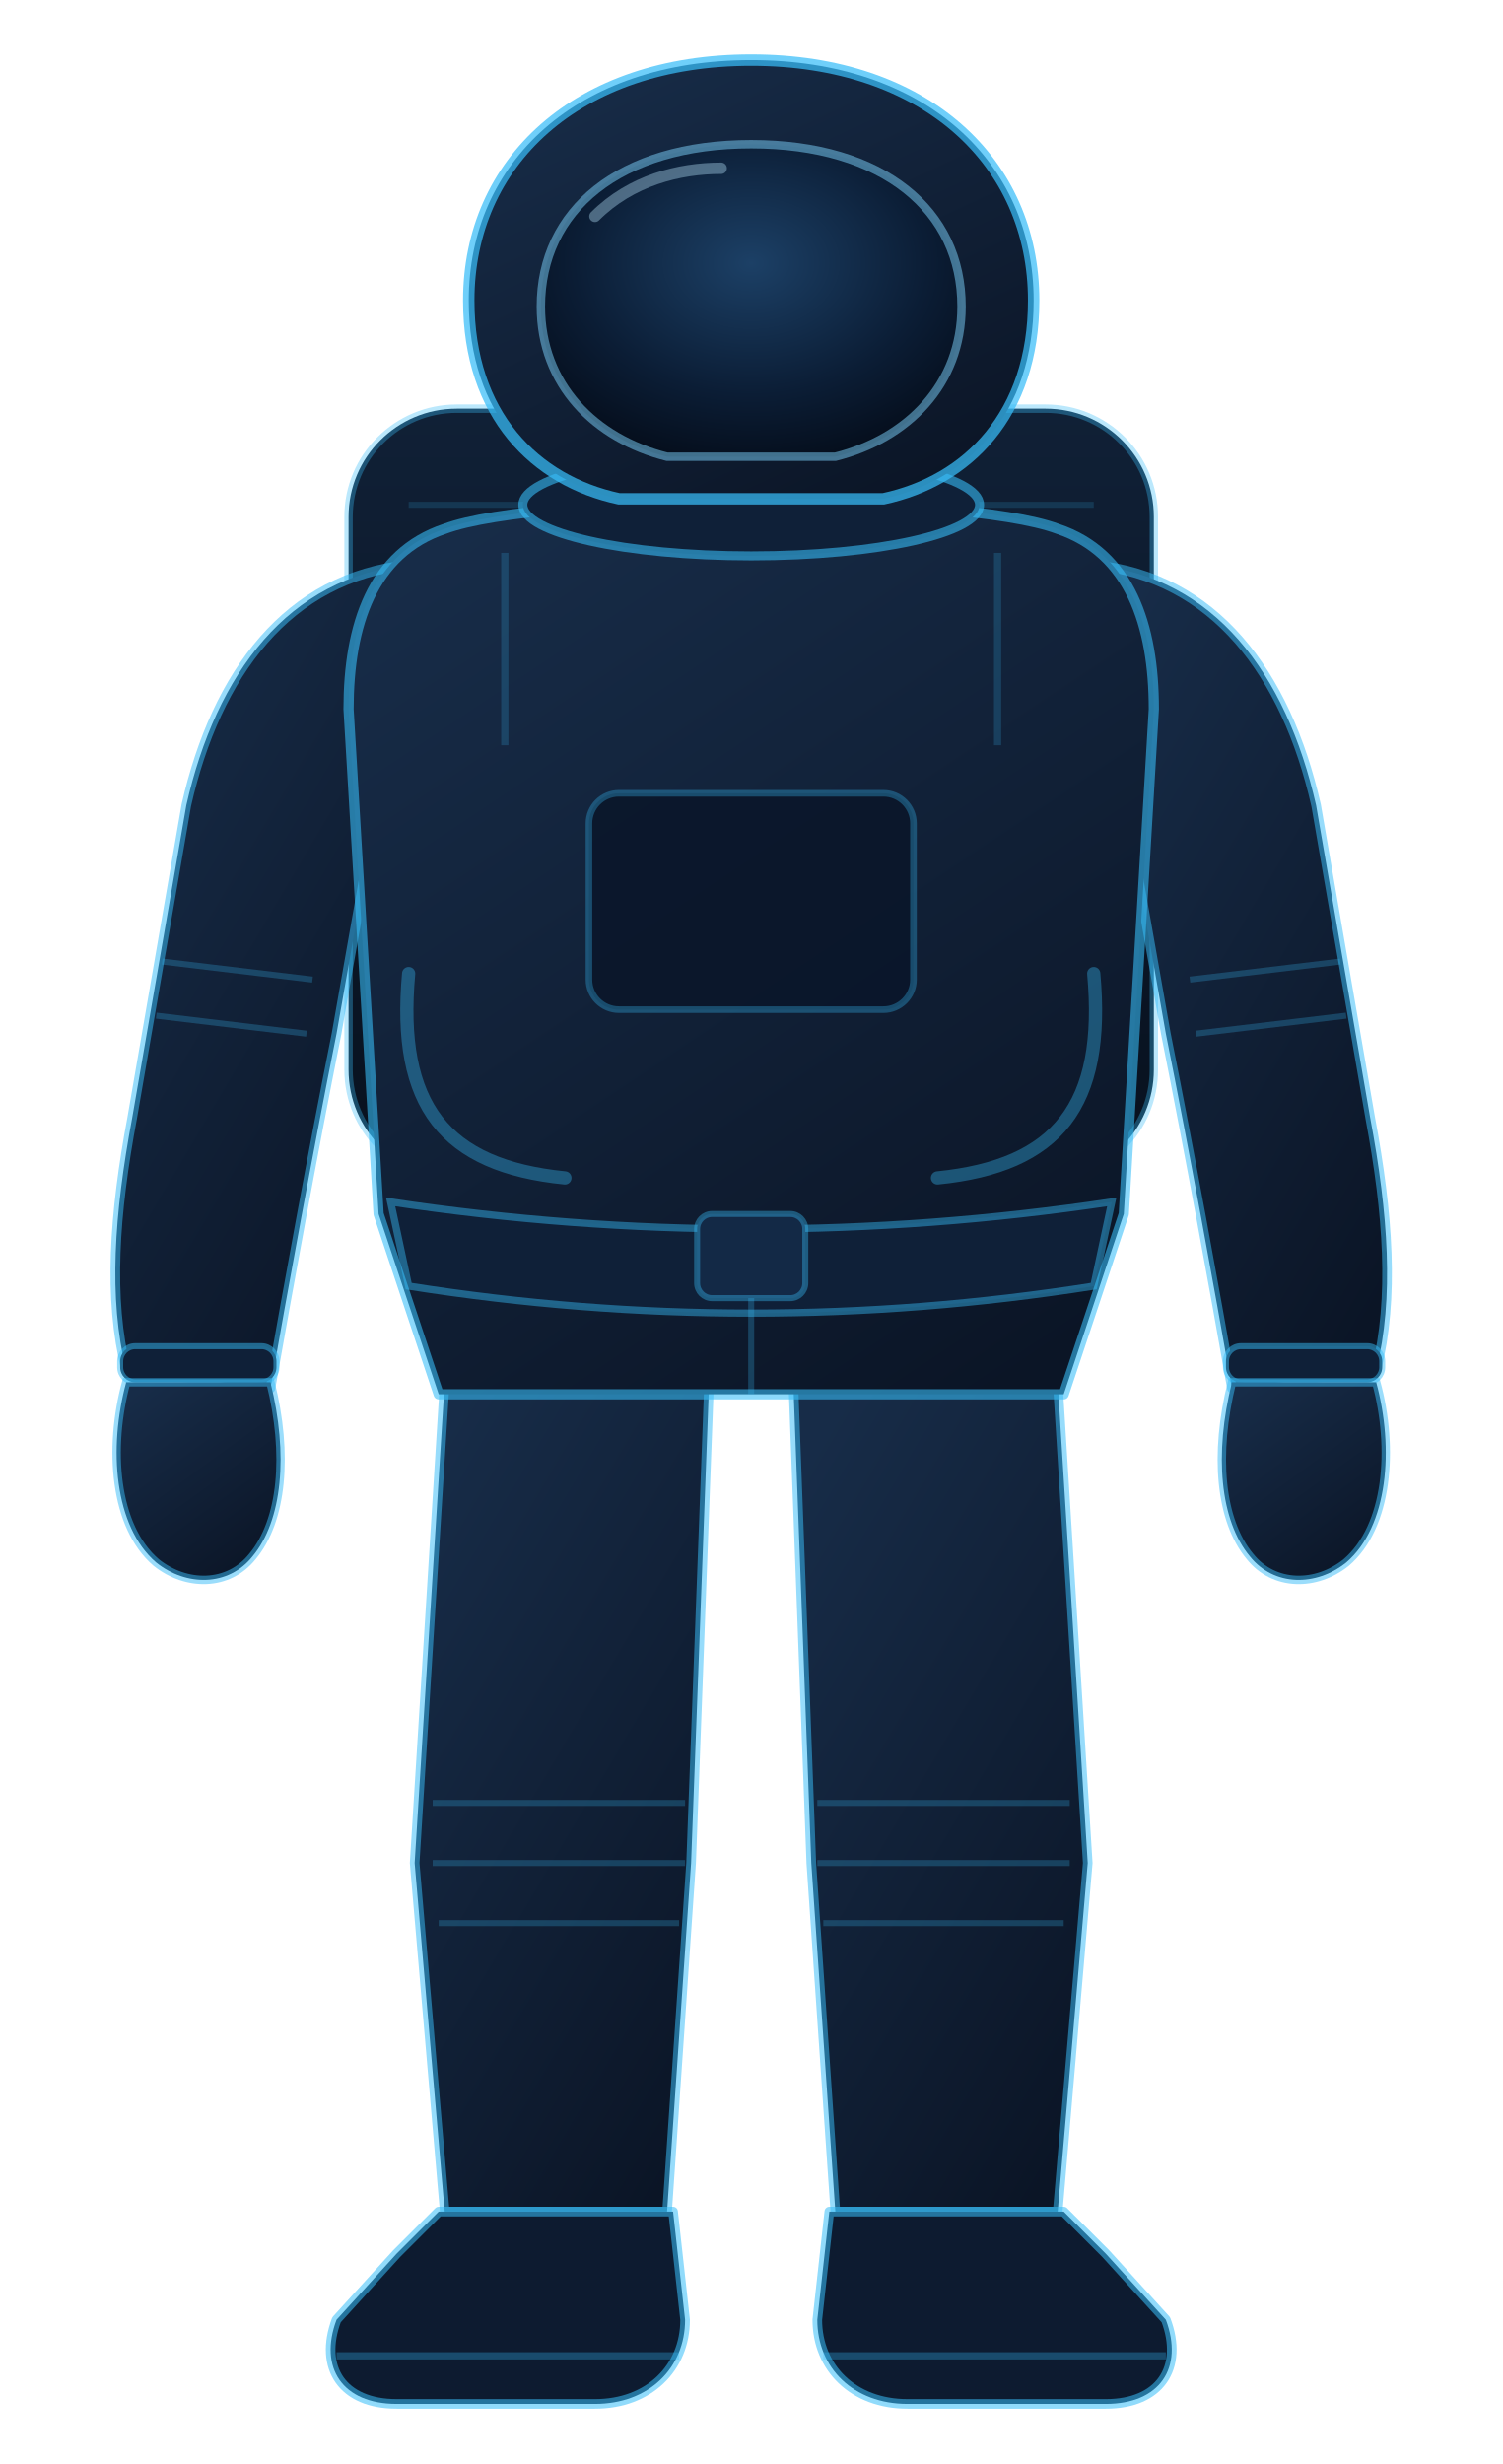
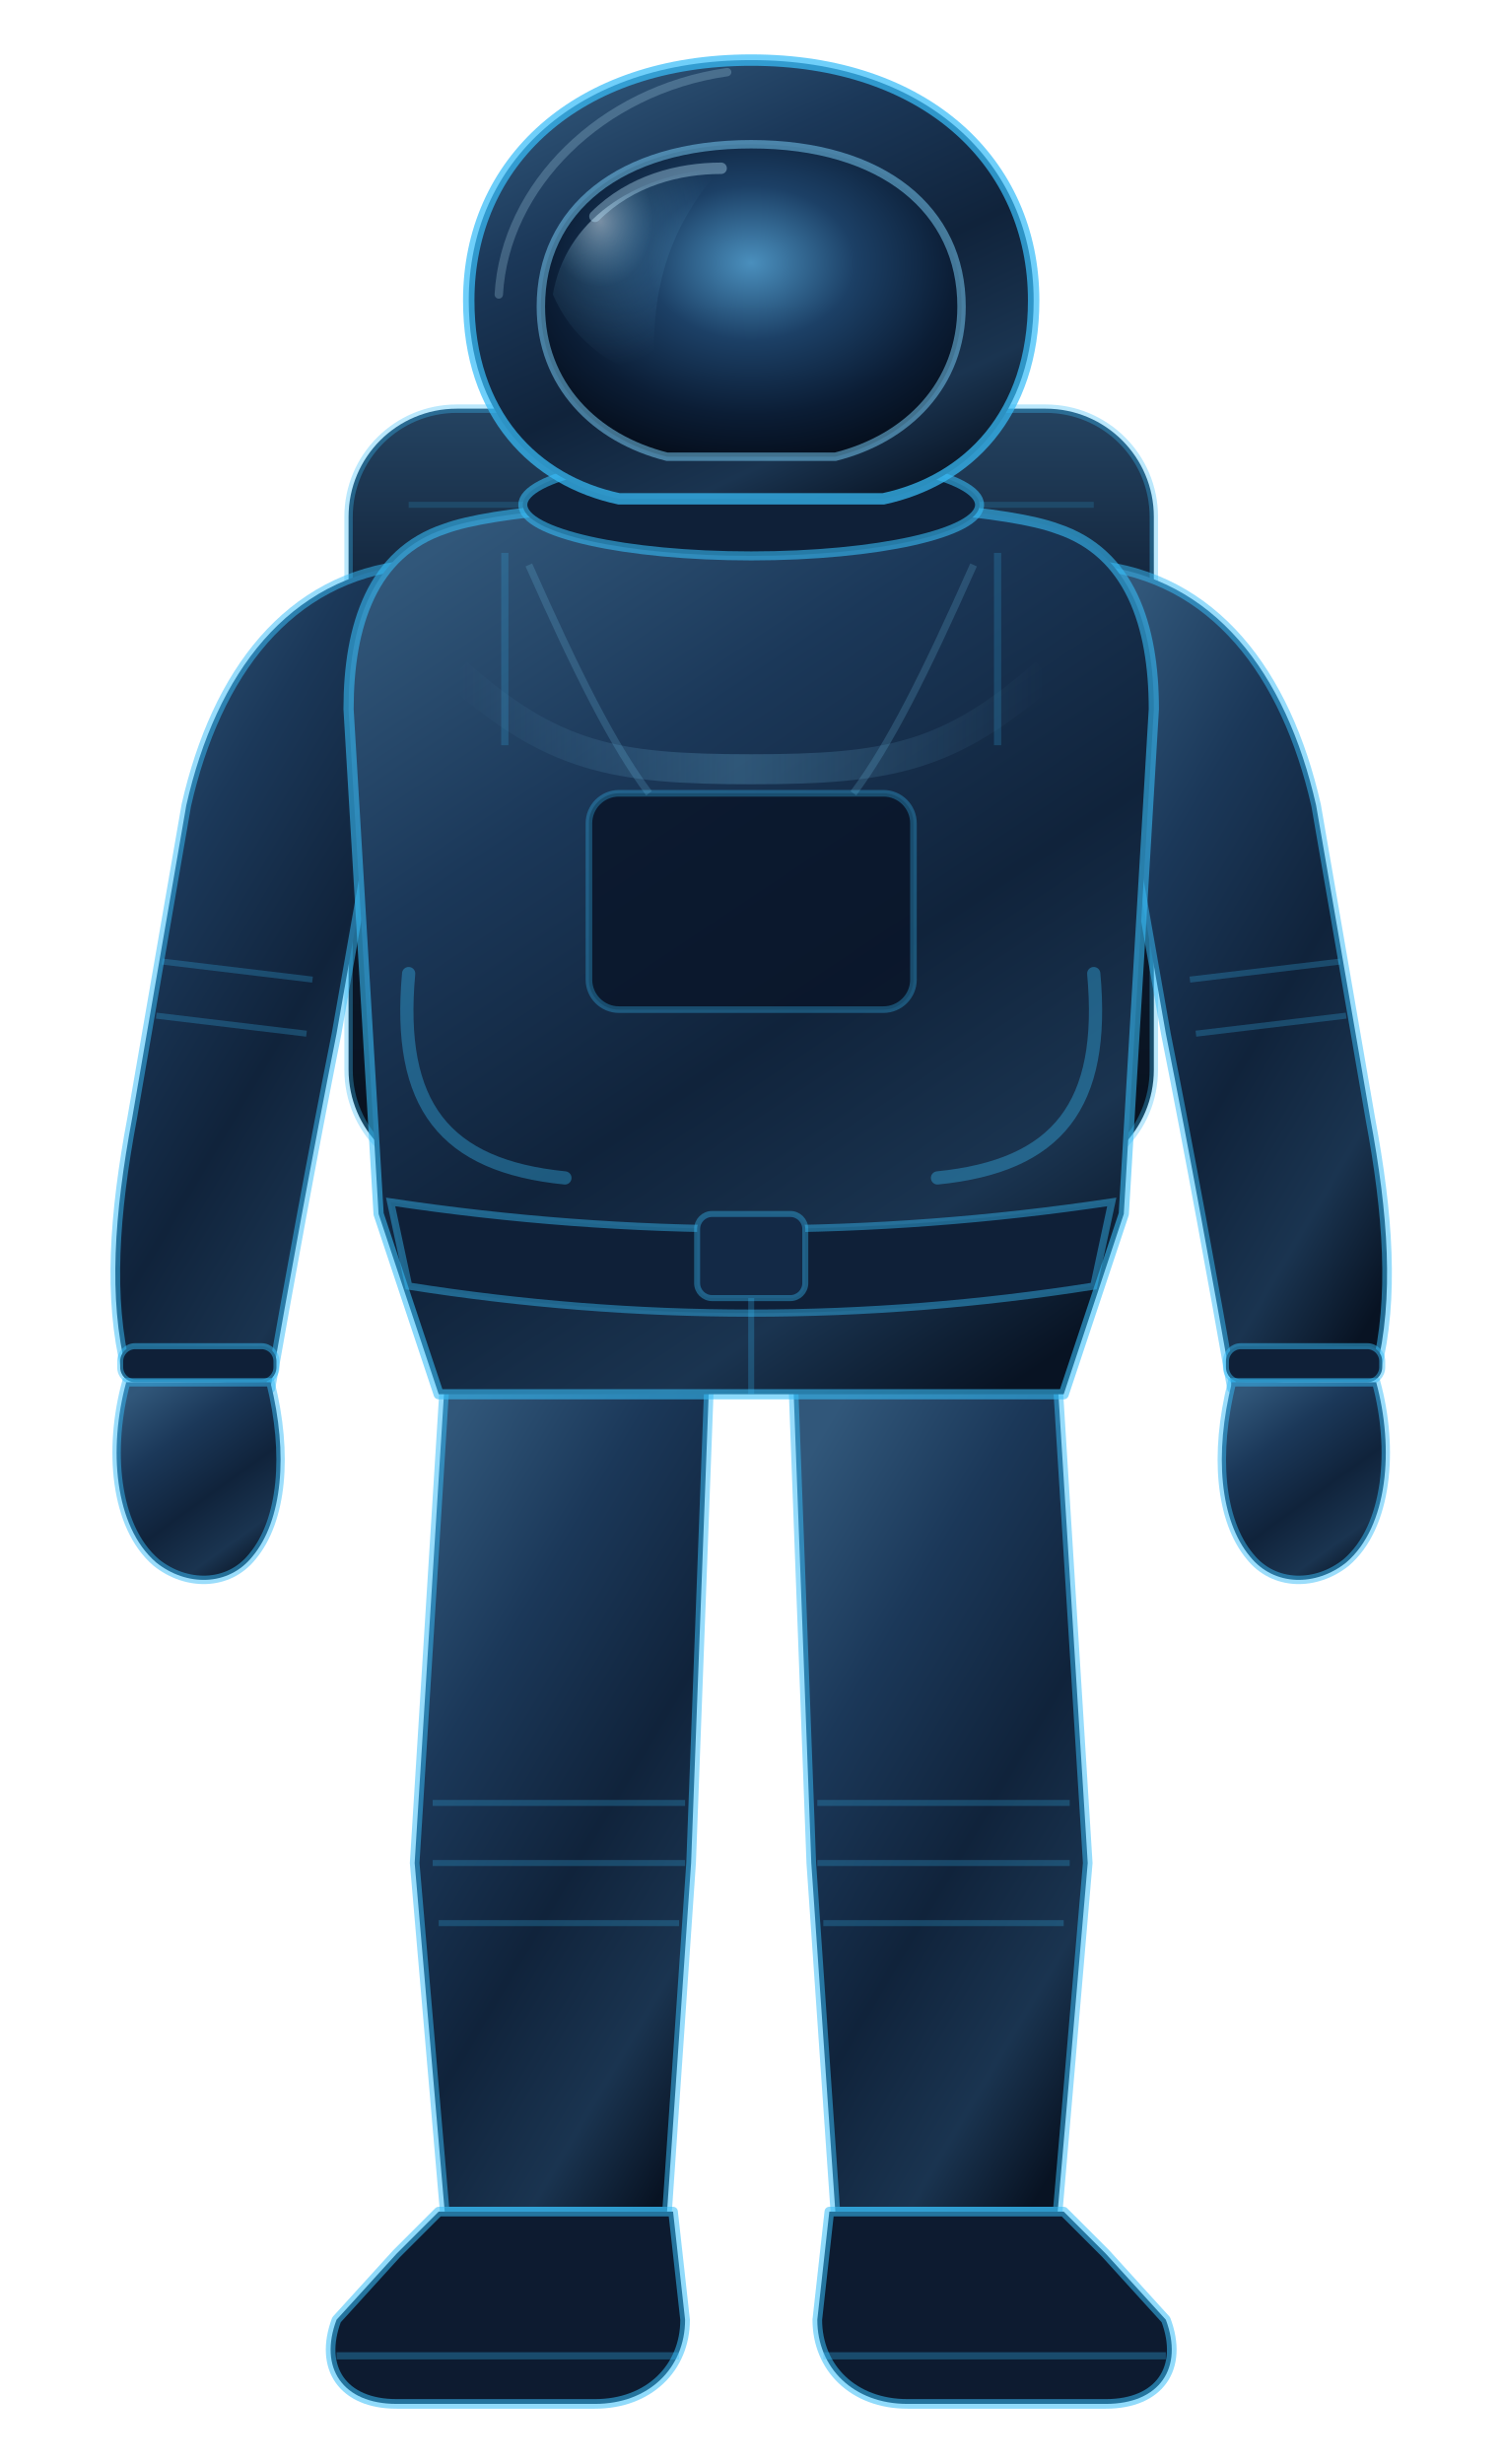
<svg xmlns="http://www.w3.org/2000/svg" viewBox="0 0 250 410" fill="none">
  <defs>
    <linearGradient id="suitGrad" x1="0.2" y1="0" x2="0.8" y2="1">
-       <stop offset="0%" stop-color="#172c48" />
-       <stop offset="100%" stop-color="#0b1526" />
+       <stop offset="0%" stop-color="#31577a" />
+       <stop offset="28%" stop-color="#1b3859" />
+       <stop offset="58%" stop-color="#10233b" />
+       <stop offset="82%" stop-color="#1a3450" />
+       <stop offset="100%" stop-color="#081323" />
    </linearGradient>
    <linearGradient id="packGrad" x1="0" y1="0" x2="0" y2="1">
-       <stop offset="0%" stop-color="#102036" />
+       <stop offset="0%" stop-color="#244361" />
+       <stop offset="28%" stop-color="#102036" />
      <stop offset="100%" stop-color="#08111e" />
    </linearGradient>
+     <linearGradient id="suitHighlight" x1="0" y1="0" x2="1" y2="0">
+       <stop offset="0%" stop-color="#7dd3fc" stop-opacity="0" />
+       <stop offset="48%" stop-color="#7dd3fc" stop-opacity="0.22" />
+       <stop offset="100%" stop-color="#7dd3fc" stop-opacity="0" />
+     </linearGradient>
    <radialGradient id="visorGrad" cx="50%" cy="38%" r="65%">
-       <stop offset="0%" stop-color="#1c4066" />
-       <stop offset="65%" stop-color="#0b1d35" />
+       <stop offset="0%" stop-color="#4a8fbd" />
+       <stop offset="38%" stop-color="#1c4066" />
+       <stop offset="75%" stop-color="#0b1d35" />
      <stop offset="100%" stop-color="#050e1c" />
+     </radialGradient>
+     <radialGradient id="visorGlint" cx="28%" cy="25%" r="70%">
+       <stop offset="0%" stop-color="#e0f2fe" stop-opacity="0.5" />
+       <stop offset="45%" stop-color="#7dd3fc" stop-opacity="0.12" />
+       <stop offset="100%" stop-color="#7dd3fc" stop-opacity="0" />
    </radialGradient>
  </defs>
  <rect x="58" y="68" width="134" height="128" rx="18" fill="url(#packGrad)" stroke="rgba(56, 189, 248, 0.34)" stroke-width="1.4" />
  <line x1="68" y1="84" x2="182" y2="84" stroke="rgba(56, 189, 248, 0.16)" stroke-width="1" />
  <path d="M68,94 C48,96 36,112 31,134 L22,186 C19,202 18,216 21,228 L45,231 C48,214 52,192 56,172 L62,138 L68,116 Z" fill="url(#suitGrad)" stroke="rgba(56, 189, 248, 0.52)" stroke-width="1.6" stroke-linejoin="round" />
  <path d="M27,160 L52,163 M26,169 L51,172" stroke="rgba(56, 189, 248, 0.25)" stroke-width="1" />
  <rect x="20" y="224" width="26" height="6" rx="2.5" fill="#0f2038" stroke="rgba(56, 189, 248, 0.48)" stroke-width="1" />
  <path d="M21,230 C18,241 19,254 26,260 C31,264 38,264 42,259 C47,253 48,242 45,230 Z" fill="url(#suitGrad)" stroke="rgba(56, 189, 248, 0.5)" stroke-width="1.4" />
  <path d="M182,94 C202,96 214,112 219,134 L228,186 C231,202 232,216 229,228 L205,231 C202,214 198,192 194,172 L188,138 L182,116 Z" fill="url(#suitGrad)" stroke="rgba(56, 189, 248, 0.52)" stroke-width="1.6" stroke-linejoin="round" />
  <path d="M198,163 L223,160 M199,172 L224,169" stroke="rgba(56, 189, 248, 0.25)" stroke-width="1" />
  <rect x="204" y="224" width="26" height="6" rx="2.5" fill="#0f2038" stroke="rgba(56, 189, 248, 0.48)" stroke-width="1" />
  <path d="M205,230 C202,242 203,253 208,259 C212,264 219,264 224,260 C231,254 232,241 229,230 Z" fill="url(#suitGrad)" stroke="rgba(56, 189, 248, 0.5)" stroke-width="1.4" />
  <path d="M74,230 L118,230 L115,310 L111,368 L74,368 L69,310 Z" fill="url(#suitGrad)" stroke="rgba(56, 189, 248, 0.52)" stroke-width="1.6" stroke-linejoin="round" />
  <path d="M72,300 L114,300 M72,310 L114,310 M73,320 L113,320" stroke="rgba(56, 189, 248, 0.24)" stroke-width="1" />
  <path d="M73,368 L112,368 L114,386 C114,394 108,400 99,400 L66,400 C57,400 53,394 56,386 L66,375 Z" fill="#0d1b30" stroke="rgba(56, 189, 248, 0.55)" stroke-width="1.6" stroke-linejoin="round" />
  <line x1="56" y1="392" x2="113" y2="392" stroke="rgba(56, 189, 248, 0.3)" stroke-width="1.2" />
  <path d="M132,230 L176,230 L181,310 L176,368 L139,368 L135,310 Z" fill="url(#suitGrad)" stroke="rgba(56, 189, 248, 0.52)" stroke-width="1.6" stroke-linejoin="round" />
  <path d="M136,300 L178,300 M136,310 L178,310 M137,320 L177,320" stroke="rgba(56, 189, 248, 0.24)" stroke-width="1" />
  <path d="M138,368 L177,368 L184,375 L194,386 C197,394 193,400 184,400 L151,400 C142,400 136,394 136,386 Z" fill="#0d1b30" stroke="rgba(56, 189, 248, 0.55)" stroke-width="1.6" stroke-linejoin="round" />
  <line x1="137" y1="392" x2="194" y2="392" stroke="rgba(56, 189, 248, 0.3)" stroke-width="1.2" />
  <path d="M74,88 C62,92 58,104 58,118 L63,202 L73,232 L177,232 L187,202 L192,118 C192,104 188,92 176,88 C160,82 90,82 74,88 Z" fill="url(#suitGrad)" stroke="rgba(56, 189, 248, 0.58)" stroke-width="1.7" stroke-linejoin="round" />
  <rect x="98" y="132" width="54" height="36" rx="5" fill="rgba(10, 22, 42, 0.85)" stroke="rgba(56, 189, 248, 0.32)" stroke-width="1.1" />
  <path d="M84,92 L84,124 M166,92 L166,124" stroke="rgba(56, 189, 248, 0.2)" stroke-width="1.2" />
+   <path d="M76,112 C92,126 102,128 125,128 C148,128 158,126 174,112" fill="none" stroke="url(#suitHighlight)" stroke-width="5" />
+   <path d="M88,94 C96,112 102,124 108,132 M162,94 C154,112 148,124 142,132" fill="none" stroke="rgba(125, 211, 252, 0.18)" stroke-width="1.2" />
  <path d="M68,162 C66,184 74,194 94,196" stroke="rgba(56, 189, 248, 0.36)" stroke-width="2.2" stroke-linecap="round" />
  <path d="M182,162 C184,184 176,194 156,196" stroke="rgba(56, 189, 248, 0.36)" stroke-width="2.2" stroke-linecap="round" />
  <path d="M65,200 Q125,209 185,200 L182,214 Q125,223 68,214 Z" fill="#0f2038" stroke="rgba(56, 189, 248, 0.44)" stroke-width="1.2" />
  <rect x="116" y="202" width="18" height="14" rx="2.5" fill="#132946" stroke="rgba(56, 189, 248, 0.38)" stroke-width="1" />
  <line x1="125" y1="216" x2="125" y2="232" stroke="rgba(56, 189, 248, 0.25)" stroke-width="1" />
  <ellipse cx="125" cy="84" rx="38" ry="8.5" fill="#0f2038" stroke="rgba(56, 189, 248, 0.58)" stroke-width="1.5" />
  <path d="M125,10 C96,10 78,27 78,50 C78,69 89,80 103,83 L147,83 C161,80 172,69 172,50 C172,27 154,10 125,10 Z" fill="url(#suitGrad)" stroke="rgba(56, 189, 248, 0.72)" stroke-width="1.9" />
  <path d="M125,24 C103,24 90,35 90,51 C90,64 99,73 111,76 L139,76 C151,73 160,64 160,51 C160,35 147,24 125,24 Z" fill="url(#visorGrad)" stroke="rgba(125, 211, 252, 0.5)" stroke-width="1.4" />
+   <path d="M92,49 C94,37 105,29 120,28 C111,38 108,49 109,63 C101,61 95,56 92,49 Z" fill="url(#visorGlint)" />
  <path d="M99,36 C105,30 113,28 120,28" stroke="rgba(186, 230, 253, 0.38)" stroke-width="1.9" stroke-linecap="round" />
+   <path d="M83,49 C84,31 100,15 121,12" fill="none" stroke="rgba(186, 230, 253, 0.24)" stroke-width="1.4" stroke-linecap="round" />
</svg>
